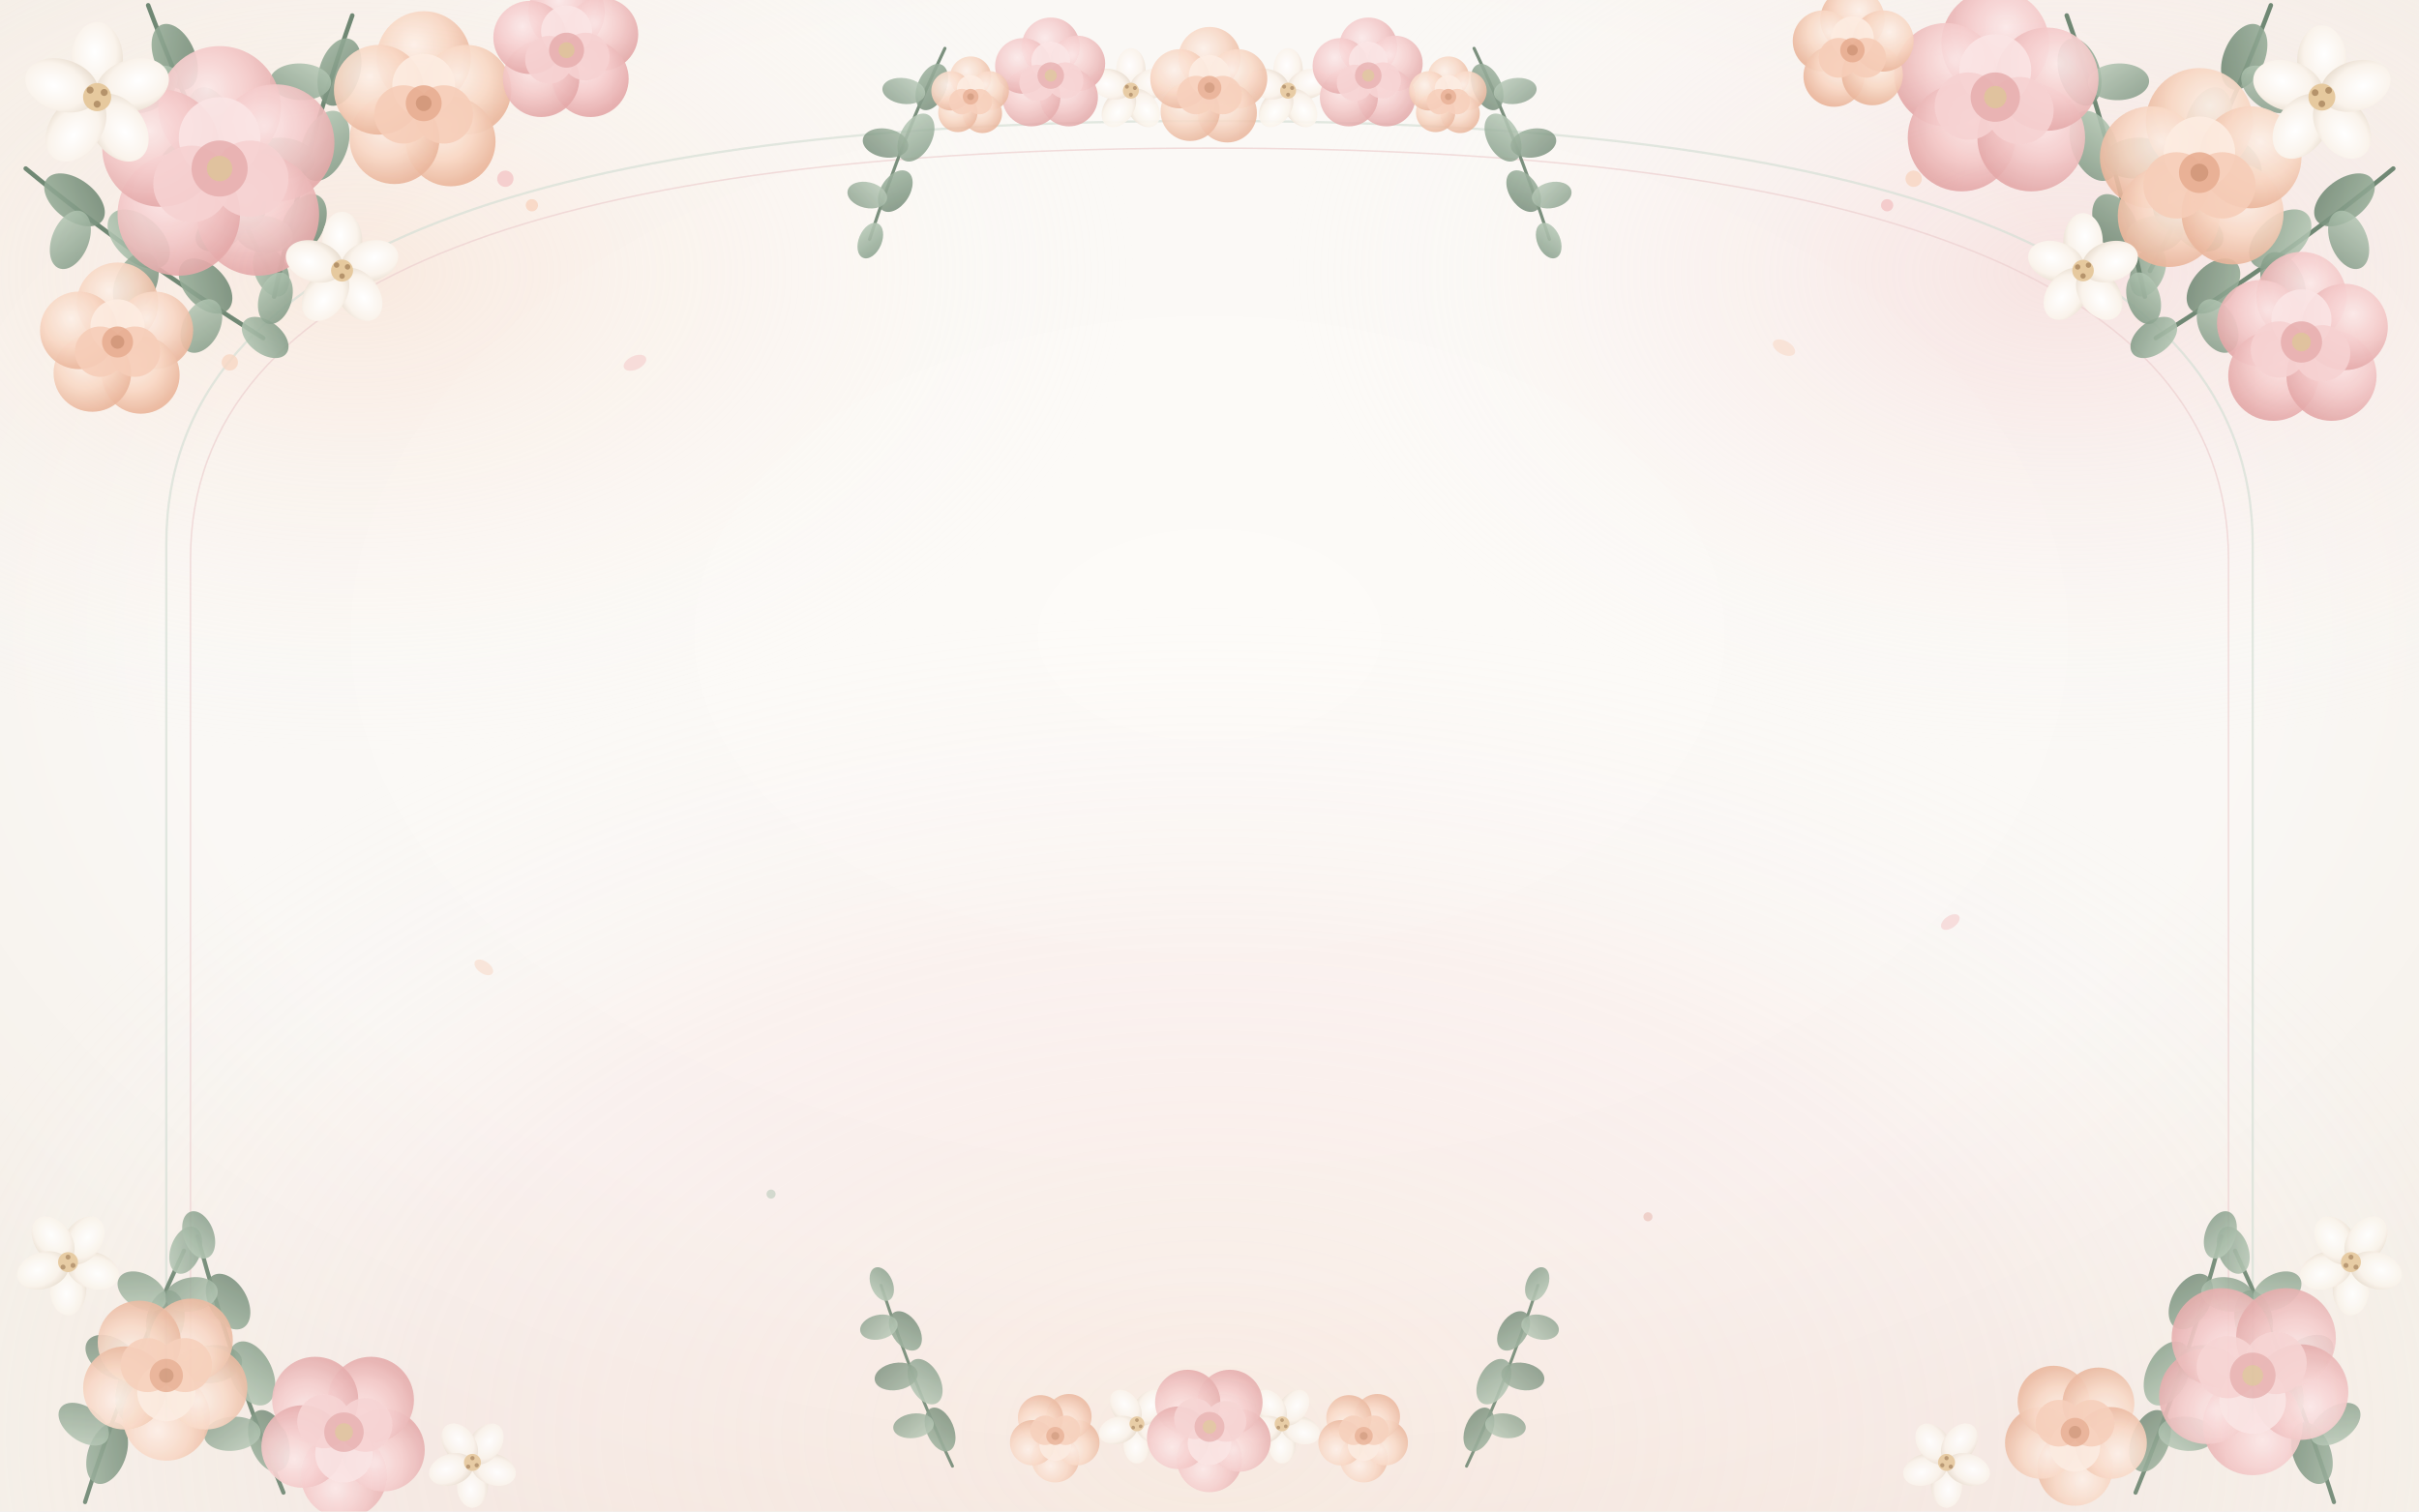
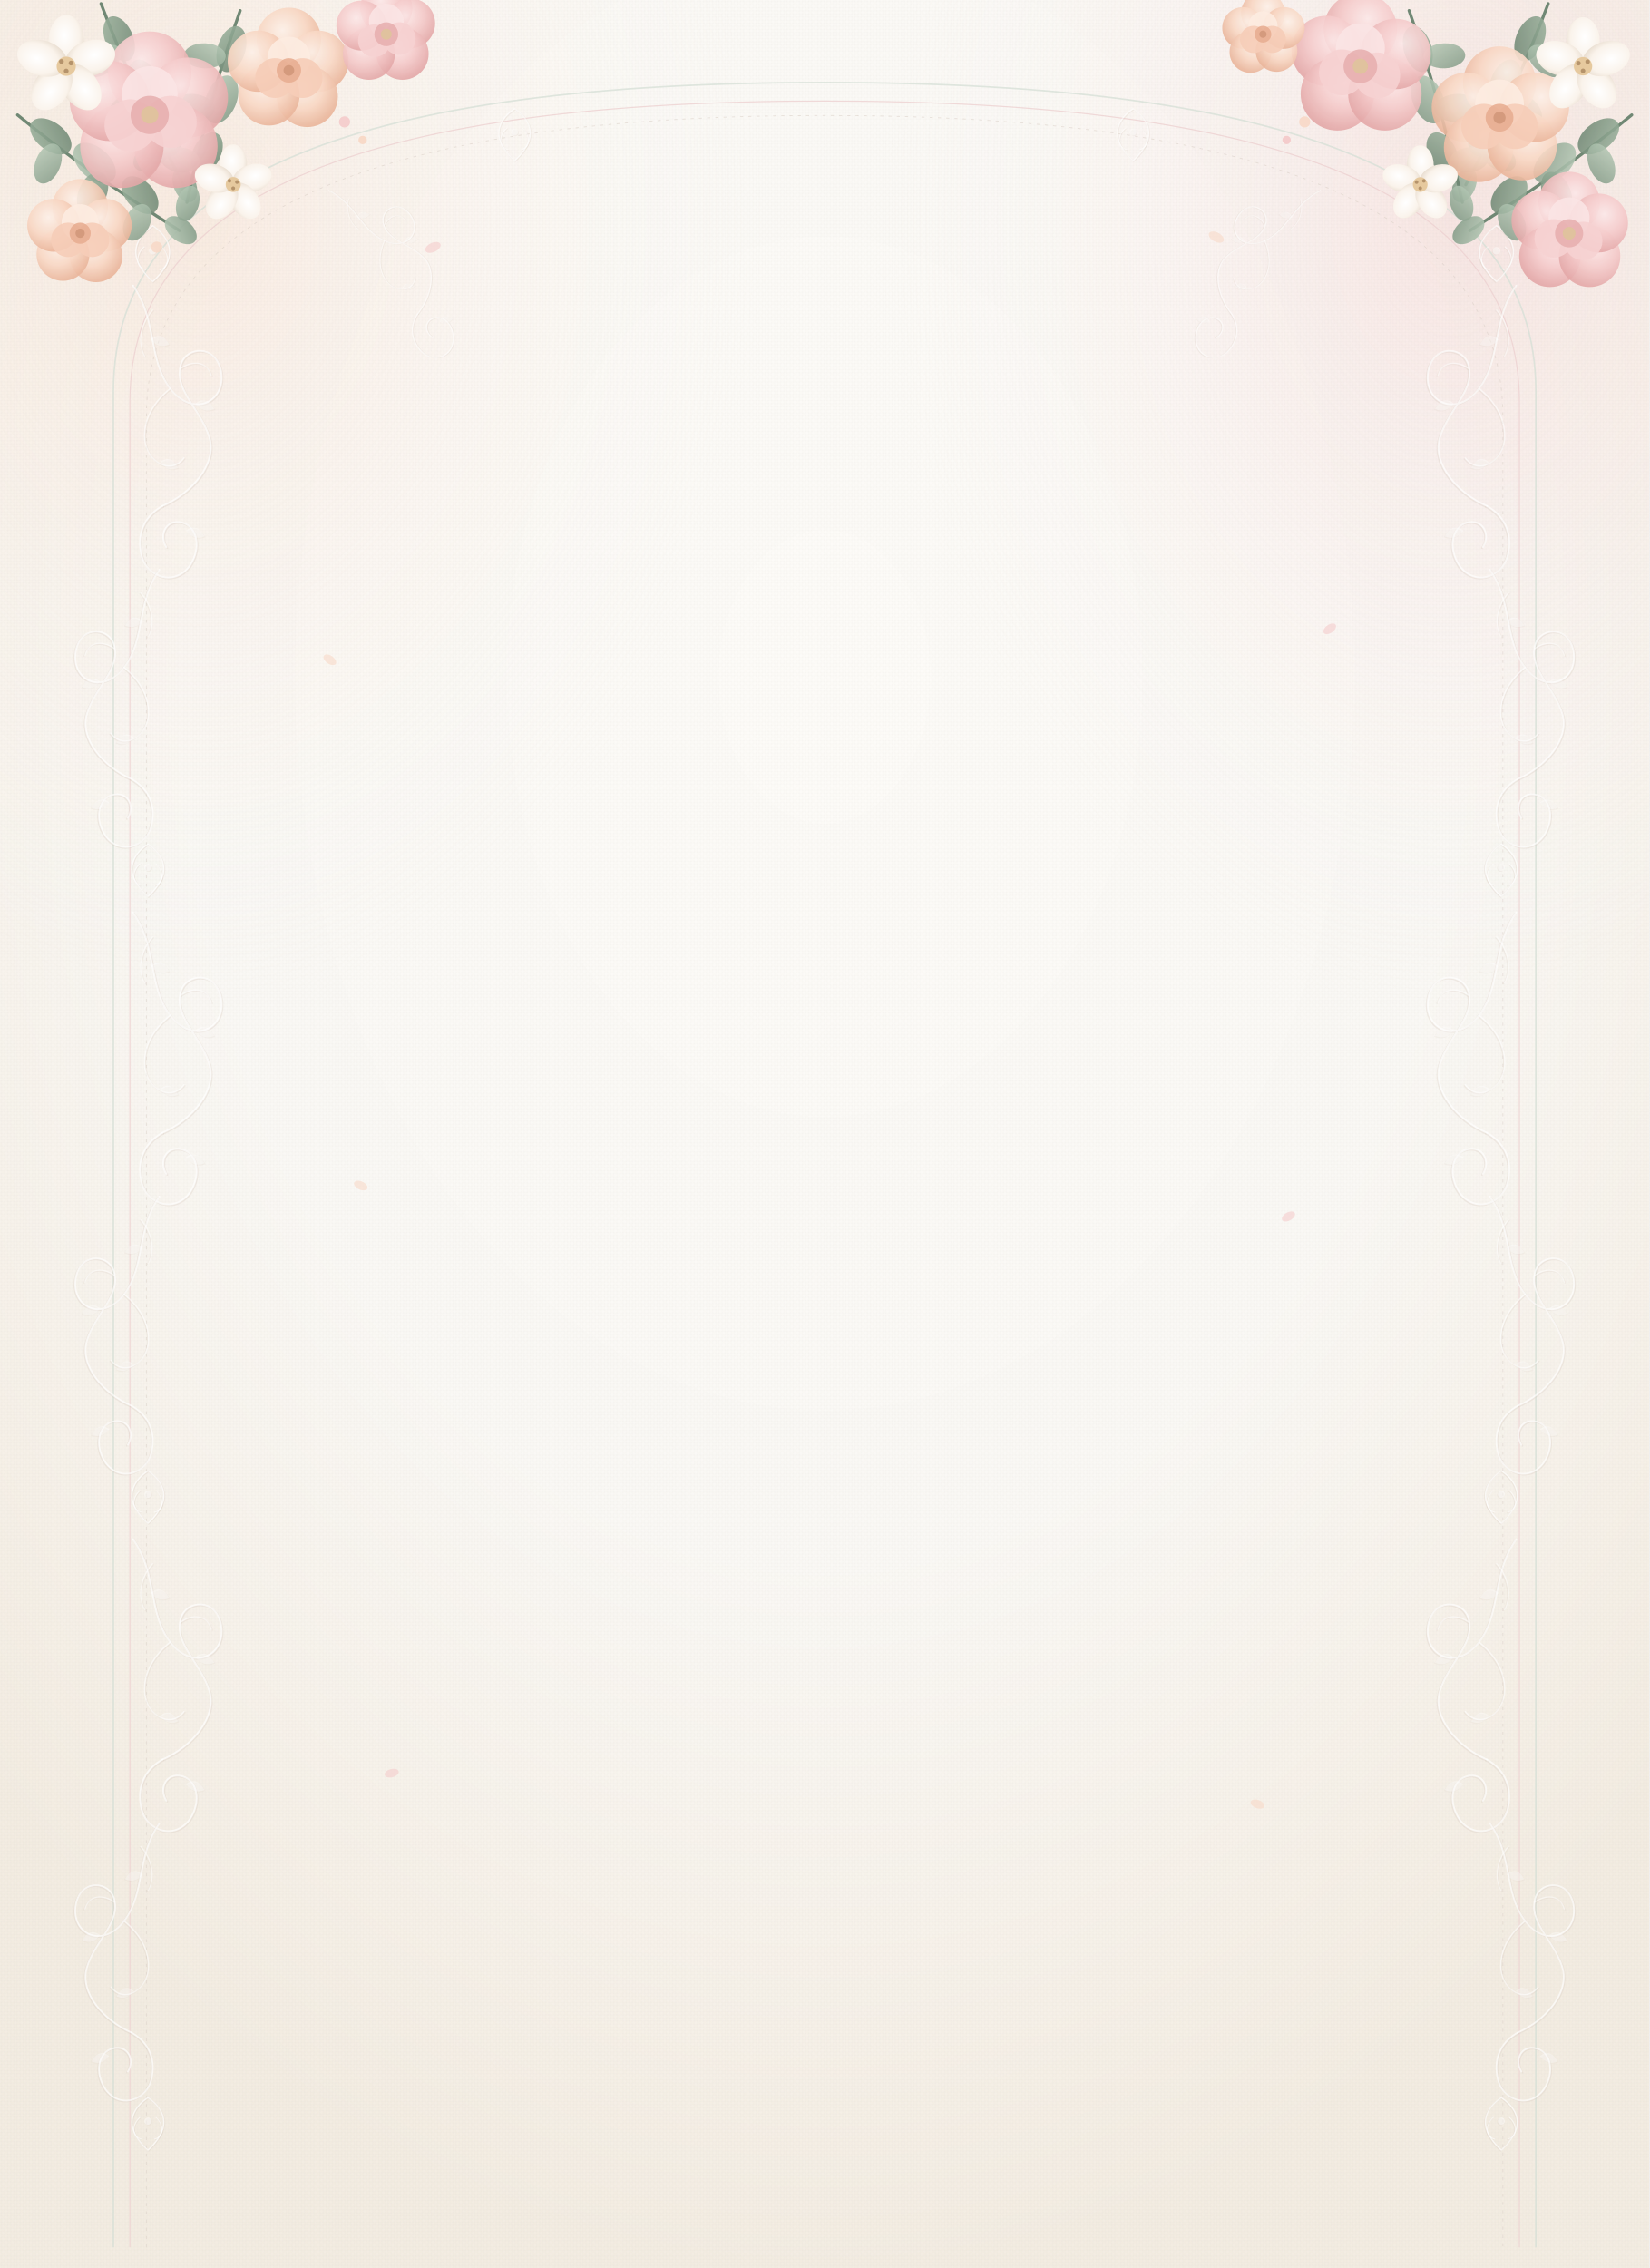
- <svg xmlns="http://www.w3.org/2000/svg" viewBox="0 0 1600 1000" width="1600" height="1000" preserveAspectRatio="xMidYMid slice">
+ <svg xmlns="http://www.w3.org/2000/svg" viewBox="0 0 1600 2200" width="1600" height="2200" preserveAspectRatio="xMidYMin slice">
  <defs>
-     <radialGradient id="bgWash" cx="50%" cy="42%" r="65%">
+     <radialGradient id="bgWash" cx="50%" cy="30%" r="70%">
      <stop offset="0%" stop-color="#FDFBF8" />
-       <stop offset="65%" stop-color="#FAF8F5" />
-       <stop offset="100%" stop-color="#F5EFE8" />
-     </radialGradient>
-     <radialGradient id="peachGlowTL" cx="15%" cy="18%" r="32%">
-       <stop offset="0%" stop-color="#F8D7C4" stop-opacity="0.45" />
+       <stop offset="55%" stop-color="#FAF8F5" />
+       <stop offset="85%" stop-color="#F6F0E8" />
+       <stop offset="100%" stop-color="#F3ECE2" />
+     </radialGradient>
+     <radialGradient id="peachGlowTL" cx="12%" cy="10%" r="35%">
+       <stop offset="0%" stop-color="#F8D7C4" stop-opacity="0.38" />
      <stop offset="100%" stop-color="#FAF8F5" stop-opacity="0" />
    </radialGradient>
-     <radialGradient id="pinkGlowTR" cx="85%" cy="18%" r="32%">
-       <stop offset="0%" stop-color="#F4C9C9" stop-opacity="0.45" />
+     <radialGradient id="pinkGlowTR" cx="88%" cy="10%" r="35%">
+       <stop offset="0%" stop-color="#F4C9C9" stop-opacity="0.38" />
      <stop offset="100%" stop-color="#FAF8F5" stop-opacity="0" />
    </radialGradient>
-     <radialGradient id="bottomGlow" cx="50%" cy="95%" r="55%">
-       <stop offset="0%" stop-color="#F8D7C4" stop-opacity="0.3" />
-       <stop offset="60%" stop-color="#F4C9C9" stop-opacity="0.16" />
-       <stop offset="100%" stop-color="#FAF8F5" stop-opacity="0" />
-     </radialGradient>
+     <pattern id="linenTexture" width="6" height="6" patternUnits="userSpaceOnUse">
+       <path d="M0,1.5 L6,1.5 M0,4.5 L6,4.5 M1.5,0 L1.5,6 M4.5,0 L4.5,6" stroke="#48604F" stroke-width="0.45" opacity="0.038" />
+       <path d="M0,0 L6,6 M6,0 L0,6" stroke="#B8947E" stroke-width="0.35" opacity="0.025" />
+     </pattern>
    <radialGradient id="pinkPetal" cx="40%" cy="35%" r="65%">
      <stop offset="0%" stop-color="#FCE8E8" />
      <stop offset="55%" stop-color="#F4C9C9" />
      <stop offset="100%" stop-color="#E4A9A9" />
    </radialGradient>
    <radialGradient id="peachPetal" cx="40%" cy="35%" r="65%">
      <stop offset="0%" stop-color="#FDF0E8" />
      <stop offset="55%" stop-color="#F8D7C4" />
      <stop offset="100%" stop-color="#EAB69C" />
    </radialGradient>
    <radialGradient id="creamPetal" cx="45%" cy="40%" r="60%">
      <stop offset="0%" stop-color="#FFFFFF" />
      <stop offset="70%" stop-color="#FAF3EB" />
      <stop offset="100%" stop-color="#EADFD2" />
    </radialGradient>
    <linearGradient id="sageLeaf1" x1="0%" y1="0%" x2="100%" y2="100%">
      <stop offset="0%" stop-color="#9CB39E" />
      <stop offset="100%" stop-color="#6B836F" />
    </linearGradient>
    <linearGradient id="sageLeaf2" x1="0%" y1="0%" x2="100%" y2="100%">
      <stop offset="0%" stop-color="#B9CCB9" />
      <stop offset="100%" stop-color="#7F9783" />
    </linearGradient>
    <g id="pinkPeony">
      <circle cx="0" cy="-24" r="24" fill="url(#pinkPetal)" opacity="0.92" />
      <circle cx="22" cy="-10" r="23" fill="url(#pinkPetal)" opacity="0.9" />
      <circle cx="15" cy="18" r="24" fill="url(#pinkPetal)" opacity="0.92" />
      <circle cx="-16" cy="18" r="24" fill="url(#pinkPetal)" opacity="0.9" />
      <circle cx="-23" cy="-8" r="23" fill="url(#pinkPetal)" opacity="0.92" />
      <circle cx="0" cy="-12" r="16" fill="#FBE5E5" opacity="0.88" />
      <circle cx="12" cy="4" r="15" fill="#F6D2D2" opacity="0.9" />
      <circle cx="-11" cy="6" r="15" fill="#F6D2D2" opacity="0.9" />
      <circle cx="0" cy="0" r="11" fill="#E6AEAE" opacity="0.85" />
      <circle cx="0" cy="0" r="5" fill="#DFC39B" opacity="0.9" />
    </g>
    <g id="peachRose">
      <circle cx="0" cy="-20" r="21" fill="url(#peachPetal)" opacity="0.92" />
      <circle cx="19" cy="-6" r="20" fill="url(#peachPetal)" opacity="0.9" />
      <circle cx="12" cy="17" r="20" fill="url(#peachPetal)" opacity="0.92" />
      <circle cx="-13" cy="16" r="20" fill="url(#peachPetal)" opacity="0.9" />
      <circle cx="-20" cy="-6" r="20" fill="url(#peachPetal)" opacity="0.92" />
      <circle cx="0" cy="-8" r="14" fill="#FDECE1" opacity="0.9" />
      <circle cx="9" cy="5" r="13" fill="#F6CDB8" opacity="0.9" />
      <circle cx="-9" cy="5" r="13" fill="#F6CDB8" opacity="0.9" />
      <circle cx="0" cy="0" r="8" fill="#E8AE92" opacity="0.9" />
      <circle cx="0" cy="0" r="3.5" fill="#D49A7D" />
    </g>
    <g id="creamBlossom">
      <ellipse cx="0" cy="-16" rx="11" ry="16" fill="url(#creamPetal)" />
      <ellipse cx="15" cy="-5" rx="11" ry="16" fill="url(#creamPetal)" transform="rotate(72 15 -5)" />
      <ellipse cx="9" cy="13" rx="11" ry="16" fill="url(#creamPetal)" transform="rotate(144 9 13)" />
      <ellipse cx="-9" cy="13" rx="11" ry="16" fill="url(#creamPetal)" transform="rotate(216 -9 13)" />
      <ellipse cx="-15" cy="-5" rx="11" ry="16" fill="url(#creamPetal)" transform="rotate(288 -15 -5)" />
      <circle cx="0" cy="0" r="6" fill="#E6C99E" />
      <circle cx="-3" cy="-3" r="1.5" fill="#B5936B" />
      <circle cx="3" cy="-2" r="1.5" fill="#B5936B" />
      <circle cx="0" cy="3" r="1.5" fill="#B5936B" />
    </g>
    <g id="eucalyptusBranch">
      <path d="M0,0 Q35,55 85,115" fill="none" stroke="#708874" stroke-width="2.2" stroke-linecap="round" />
      <ellipse cx="18" cy="22" rx="10" ry="17" fill="url(#sageLeaf1)" opacity="0.88" transform="rotate(-35 18 22)" />
      <ellipse cx="10" cy="40" rx="9" ry="15" fill="url(#sageLeaf2)" opacity="0.85" transform="rotate(40 10 40)" />
      <ellipse cx="42" cy="50" rx="11" ry="18" fill="url(#sageLeaf2)" opacity="0.88" transform="rotate(-30 42 50)" />
      <ellipse cx="34" cy="70" rx="10" ry="16" fill="url(#sageLeaf1)" opacity="0.84" transform="rotate(42 34 70)" />
      <ellipse cx="66" cy="82" rx="10" ry="16" fill="url(#sageLeaf1)" opacity="0.88" transform="rotate(-25 66 82)" />
      <ellipse cx="58" cy="100" rx="9" ry="14" fill="url(#sageLeaf2)" opacity="0.85" transform="rotate(45 58 100)" />
      <ellipse cx="86" cy="115" rx="8" ry="13" fill="url(#sageLeaf2)" opacity="0.9" transform="rotate(-35 86 115)" />
    </g>
+     <g id="subtleFiligreeBranch">
+       <path d="M 0,0 C 25,35 15,75 38,105 C 60,135 95,120 90,88 C 85,58 50,62 48,85 C 44,108 70,128 78,155 C 86,182 60,212 30,225" fill="none" stroke="#DACDC2" stroke-width="1.8" stroke-linecap="round" opacity="0.32" />
+       <path d="M 38,105 C 22,118 10,136 12,158 C 15,180 38,194 52,176" fill="none" stroke="#DACDC2" stroke-width="1.4" stroke-linecap="round" opacity="0.26" />
+       <path d="M 48,85 C 60,76 76,77 80,92" fill="none" stroke="#DACDC2" stroke-width="1.3" stroke-linecap="round" opacity="0.25" />
+       <path d="M 30,225 C 14,234 4,250 8,272 C 12,298 42,308 58,286 C 70,268 66,246 50,242 C 34,238 26,254 34,267" fill="none" stroke="#DACDC2" stroke-width="1.8" stroke-linecap="round" opacity="0.32" />
+       <path d="M 20,25 C 8,38 4,58 12,72" fill="none" stroke="#DACDC2" stroke-width="1.2" stroke-linecap="round" opacity="0.22" />
+       <path d="M 18,55 Q 29,46 37,60 Q 26,65 18,55 Z" fill="#DACDC2" opacity="0.16" />
+       <path d="M 64,120 Q 75,112 83,126 Q 71,131 64,120 Z" fill="#DACDC2" opacity="0.16" />
+       <path d="M 28,180 Q 38,172 46,186 Q 35,191 28,180 Z" fill="#DACDC2" opacity="0.16" />
+       <path d="M 54,250 Q 65,242 73,256 Q 62,261 54,250 Z" fill="#DACDC2" opacity="0.16" />
+       <path d="M -1,-1 C 24,34 14,74 37,104 C 59,134 94,119 89,87 C 84,57 49,61 47,84 C 43,107 69,127 77,154 C 85,181 59,211 29,224" fill="none" stroke="#FFFFFF" stroke-width="1.8" stroke-linecap="round" opacity="0.65" />
+       <path d="M 37,104 C 21,117 9,135 11,157 C 14,179 37,193 51,175" fill="none" stroke="#FFFFFF" stroke-width="1.4" stroke-linecap="round" opacity="0.55" />
+       <path d="M 47,84 C 59,75 75,76 79,91" fill="none" stroke="#FFFFFF" stroke-width="1.3" stroke-linecap="round" opacity="0.5" />
+       <path d="M 29,224 C 13,233 3,249 7,271 C 11,297 41,307 57,285 C 69,267 65,245 49,241 C 33,237 25,253 33,266" fill="none" stroke="#FFFFFF" stroke-width="1.8" stroke-linecap="round" opacity="0.65" />
+       <path d="M 19,24 C 7,37 3,57 11,71" fill="none" stroke="#FFFFFF" stroke-width="1.2" stroke-linecap="round" opacity="0.48" />
+       <path d="M 17,54 Q 28,45 36,59 Q 25,64 17,54 Z" fill="#FFFFFF" opacity="0.35" />
+       <path d="M 63,119 Q 74,111 82,125 Q 70,130 63,119 Z" fill="#FFFFFF" opacity="0.35" />
+       <path d="M 27,179 Q 37,171 45,185 Q 34,190 27,179 Z" fill="#FFFFFF" opacity="0.35" />
+       <path d="M 53,249 Q 64,241 72,255 Q 61,260 53,249 Z" fill="#FFFFFF" opacity="0.35" />
+     </g>
+     <g id="damaskMedallion">
+       <path d="M 0,-25 C 15,-15 25,0 18,18 C 12,32 0,42 0,42 C 0,42 -12,32 -18,18 C -25,0 -15,-15 0,-25 Z" fill="none" stroke="#DACDC2" stroke-width="1.6" opacity="0.3" />
+       <circle cx="0" cy="5" r="4.5" fill="#DACDC2" opacity="0.22" />
+       <path d="M -10,0 C -20,8 -22,25 -8,28" fill="none" stroke="#DACDC2" stroke-width="1.2" opacity="0.26" />
+       <path d="M 10,0 C 20,8 22,25 8,28" fill="none" stroke="#DACDC2" stroke-width="1.2" opacity="0.26" />
+       <path d="M -1,-26 C 14,-16 24,-1 17,17 C 11,31 -1,41 -1,41 C -1,41 -13,31 -19,17 C -26,-1 -16,-16 -1,-26 Z" fill="none" stroke="#FFFFFF" stroke-width="1.6" opacity="0.65" />
+       <circle cx="-1" cy="4" r="4.5" fill="#FFFFFF" opacity="0.45" />
+       <path d="M -11,-1 C -21,7 -23,24 -9,27" fill="none" stroke="#FFFFFF" stroke-width="1.2" opacity="0.55" />
+       <path d="M 9,-1 C 19,7 21,24 7,27" fill="none" stroke="#FFFFFF" stroke-width="1.2" opacity="0.55" />
+     </g>
  </defs>
-   <rect width="1600" height="1000" fill="url(#bgWash)" />
-   <rect width="1600" height="1000" fill="url(#peachGlowTL)" />
-   <rect width="1600" height="1000" fill="url(#pinkGlowTR)" />
-   <rect width="1600" height="1000" fill="url(#bottomGlow)" />
-   <path d="M110,940 L110,360 C110,165 360,80 800,80 C1240,80 1490,165 1490,360 L1490,940" fill="none" stroke="#D5DFD6" stroke-width="1.5" opacity="0.7" />
-   <path d="M126,940 L126,370 C126,182 370,98 800,98 C1230,98 1474,182 1474,370 L1474,940" fill="none" stroke="#ECCFCF" stroke-width="1" opacity="0.7" />
+   <rect width="1600" height="2200" fill="url(#bgWash)" />
+   <rect width="1600" height="2200" fill="url(#peachGlowTL)" />
+   <rect width="1600" height="2200" fill="url(#pinkGlowTR)" />
+   <rect width="1600" height="2200" fill="url(#linenTexture)" />
+   <path d="M 110,2180 L 110,380 C 110,165 360,80 800,80 C 1240,80 1490,165 1490,380 L 1490,2180" fill="none" stroke="#D5DFD6" stroke-width="1.5" opacity="0.75" />
+   <path d="M 126,2180 L 126,390 C 126,182 370,98 800,98 C 1230,98 1474,182 1474,390 L 1474,2180" fill="none" stroke="#ECCFCF" stroke-width="1.1" opacity="0.75" />
+   <path d="M 142,2180 L 142,405 C 142,200 380,112 800,112 C 1220,112 1458,200 1458,405 L 1458,2180" fill="none" stroke="#D8CDC4" stroke-width="0.8" stroke-dasharray="3,5" opacity="0.55" />
+   <g transform="translate(130, 240) scale(0.95)">
+     <use href="#damaskMedallion" transform="translate(20, 0) scale(0.85)" />
+     <use href="#subtleFiligreeBranch" transform="translate(0, 40)" />
+     <use href="#subtleFiligreeBranch" transform="translate(25, 330) scale(-0.95, 0.95)" />
+     <use href="#damaskMedallion" transform="translate(15, 630) scale(0.8)" />
+     <use href="#subtleFiligreeBranch" transform="translate(0, 680)" />
+     <use href="#subtleFiligreeBranch" transform="translate(25, 970) scale(-0.95, 0.95)" />
+     <use href="#damaskMedallion" transform="translate(15, 1270) scale(0.8)" />
+     <use href="#subtleFiligreeBranch" transform="translate(0, 1320)" />
+     <use href="#subtleFiligreeBranch" transform="translate(25, 1610) scale(-0.95, 0.95)" />
+     <use href="#damaskMedallion" transform="translate(15, 1910) scale(0.8)" />
+   </g>
+   <g transform="translate(1470, 240) scale(-0.95, 0.95)">
+     <use href="#damaskMedallion" transform="translate(20, 0) scale(0.85)" />
+     <use href="#subtleFiligreeBranch" transform="translate(0, 40)" />
+     <use href="#subtleFiligreeBranch" transform="translate(25, 330) scale(-0.95, 0.95)" />
+     <use href="#damaskMedallion" transform="translate(15, 630) scale(0.8)" />
+     <use href="#subtleFiligreeBranch" transform="translate(0, 680)" />
+     <use href="#subtleFiligreeBranch" transform="translate(25, 970) scale(-0.95, 0.95)" />
+     <use href="#damaskMedallion" transform="translate(15, 1270) scale(0.8)" />
+     <use href="#subtleFiligreeBranch" transform="translate(0, 1320)" />
+     <use href="#subtleFiligreeBranch" transform="translate(25, 1610) scale(-0.95, 0.95)" />
+     <use href="#damaskMedallion" transform="translate(15, 1910) scale(0.8)" />
+   </g>
+   <g transform="translate(500, 125) scale(0.75)" opacity="0.85">
+     <use href="#damaskMedallion" />
+   </g>
+   <g transform="translate(1100, 125) scale(0.75)" opacity="0.85">
+     <use href="#damaskMedallion" />
+   </g>
+   <g transform="translate(320, 185) rotate(-28) scale(0.65)" opacity="0.8">
+     <use href="#subtleFiligreeBranch" />
+   </g>
+   <g transform="translate(1280, 185) scale(-1, 1) rotate(-28) scale(0.65)" opacity="0.8">
+     <use href="#subtleFiligreeBranch" />
+   </g>
  <g transform="translate(-10,-10) scale(1.35)">
    <use href="#eucalyptusBranch" transform="translate(80,10) rotate(12)" />
    <use href="#eucalyptusBranch" transform="translate(20,90) rotate(-18)" />
    <use href="#eucalyptusBranch" transform="translate(180,15) rotate(52)" />
    <use href="#pinkPeony" transform="translate(115,90) scale(1.25)" />
    <use href="#peachRose" transform="translate(215,58) scale(1.1)" />
    <use href="#creamBlossom" transform="translate(55,55) scale(1.15)" />
    <use href="#creamBlossom" transform="translate(175,140) scale(0.9)" />
    <use href="#peachRose" transform="translate(65,175) scale(0.95)" />
    <use href="#pinkPeony" transform="translate(285,32) scale(0.78)" />
    <circle cx="255" cy="95" r="4" fill="#F4C9C9" opacity="0.85" />
    <circle cx="268" cy="108" r="3" fill="#F8D7C4" opacity="0.9" />
    <circle cx="120" cy="185" r="4" fill="#F8D7C4" opacity="0.8" />
  </g>
  <g transform="translate(1610,-10) scale(-1.35, 1.35)">
    <use href="#eucalyptusBranch" transform="translate(80,10) rotate(12)" />
    <use href="#eucalyptusBranch" transform="translate(20,90) rotate(-18)" />
    <use href="#eucalyptusBranch" transform="translate(180,15) rotate(52)" />
    <use href="#peachRose" transform="translate(115,92) scale(1.25)" />
    <use href="#pinkPeony" transform="translate(215,55) scale(1.1)" />
    <use href="#creamBlossom" transform="translate(55,55) scale(1.1)" />
    <use href="#creamBlossom" transform="translate(172,140) scale(0.88)" />
    <use href="#pinkPeony" transform="translate(65,175) scale(0.92)" />
    <use href="#peachRose" transform="translate(285,32) scale(0.75)" />
    <circle cx="255" cy="95" r="4" fill="#F8D7C4" opacity="0.85" />
    <circle cx="268" cy="108" r="3" fill="#F4C9C9" opacity="0.9" />
  </g>
-   <g transform="translate(800, 52)" opacity="0.92">
-     <use href="#eucalyptusBranch" transform="translate(-175,-20) rotate(58) scale(0.95)" />
-     <use href="#eucalyptusBranch" transform="translate(175,-20) scale(-0.95,0.95) rotate(58)" />
-     <use href="#creamBlossom" transform="translate(-52, 8) scale(0.88)" />
-     <use href="#creamBlossom" transform="translate(52, 8) scale(0.88)" />
-     <use href="#peachRose" transform="translate(0, 6) scale(0.98)" />
-     <use href="#pinkPeony" transform="translate(-105, -2) scale(0.8)" />
-     <use href="#pinkPeony" transform="translate(105, -2) scale(0.8)" />
-     <use href="#peachRose" transform="translate(-158, 12) scale(0.65)" />
-     <use href="#peachRose" transform="translate(158, 12) scale(0.65)" />
-   </g>
-   <g transform="translate(800, 952) scale(1, -1)" opacity="0.88">
-     <use href="#eucalyptusBranch" transform="translate(-170,-18) rotate(58) scale(0.9)" />
-     <use href="#eucalyptusBranch" transform="translate(170,-18) scale(-0.9,0.9) rotate(58)" />
-     <use href="#creamBlossom" transform="translate(-48, 10) scale(0.82)" />
-     <use href="#creamBlossom" transform="translate(48, 10) scale(0.82)" />
-     <use href="#pinkPeony" transform="translate(0, 8) scale(0.9)" />
-     <use href="#peachRose" transform="translate(-102, 2) scale(0.75)" />
-     <use href="#peachRose" transform="translate(102, 2) scale(0.75)" />
-   </g>
-   <g transform="translate(0, 1000) scale(1.25, -1.25)" opacity="0.92">
-     <use href="#eucalyptusBranch" transform="translate(45, 5) rotate(15)" />
-     <use href="#eucalyptusBranch" transform="translate(150, 10) rotate(55)" />
-     <use href="#peachRose" transform="translate(88, 72) scale(1.1)" />
-     <use href="#pinkPeony" transform="translate(182, 42) scale(0.95)" />
-     <use href="#creamBlossom" transform="translate(36, 132) scale(0.88)" />
-     <use href="#creamBlossom" transform="translate(250, 26) scale(0.75)" />
-   </g>
-   <g transform="translate(1600, 1000) scale(-1.25, -1.25)" opacity="0.92">
-     <use href="#eucalyptusBranch" transform="translate(45, 5) rotate(15)" />
-     <use href="#eucalyptusBranch" transform="translate(150, 10) rotate(55)" />
-     <use href="#pinkPeony" transform="translate(88, 72) scale(1.1)" />
-     <use href="#peachRose" transform="translate(182, 42) scale(0.95)" />
-     <use href="#creamBlossom" transform="translate(36, 132) scale(0.88)" />
-     <use href="#creamBlossom" transform="translate(250, 26) scale(0.75)" />
-   </g>
  <g opacity="0.55">
    <ellipse cx="420" cy="240" rx="8" ry="4.5" fill="#F4C9C9" transform="rotate(-25 420 240)" />
    <ellipse cx="1180" cy="230" rx="8" ry="4.5" fill="#F8D7C4" transform="rotate(28 1180 230)" />
    <ellipse cx="320" cy="640" rx="7" ry="4" fill="#F8D7C4" transform="rotate(35 320 640)" />
    <ellipse cx="1290" cy="610" rx="7" ry="4" fill="#F4C9C9" transform="rotate(-35 1290 610)" />
-     <circle cx="510" cy="790" r="3" fill="#B5C7B7" />
-     <circle cx="1090" cy="805" r="3" fill="#E8B8AF" />
+     <ellipse cx="350" cy="1150" rx="7" ry="4" fill="#F8D7C4" transform="rotate(25 350 1150)" />
+     <ellipse cx="1250" cy="1180" rx="7" ry="4" fill="#F4C9C9" transform="rotate(-30 1250 1180)" />
+     <ellipse cx="380" cy="1720" rx="7" ry="4" fill="#F4C9C9" transform="rotate(-15 380 1720)" />
+     <ellipse cx="1220" cy="1750" rx="7" ry="4" fill="#F8D7C4" transform="rotate(20 1220 1750)" />
  </g>
</svg>
